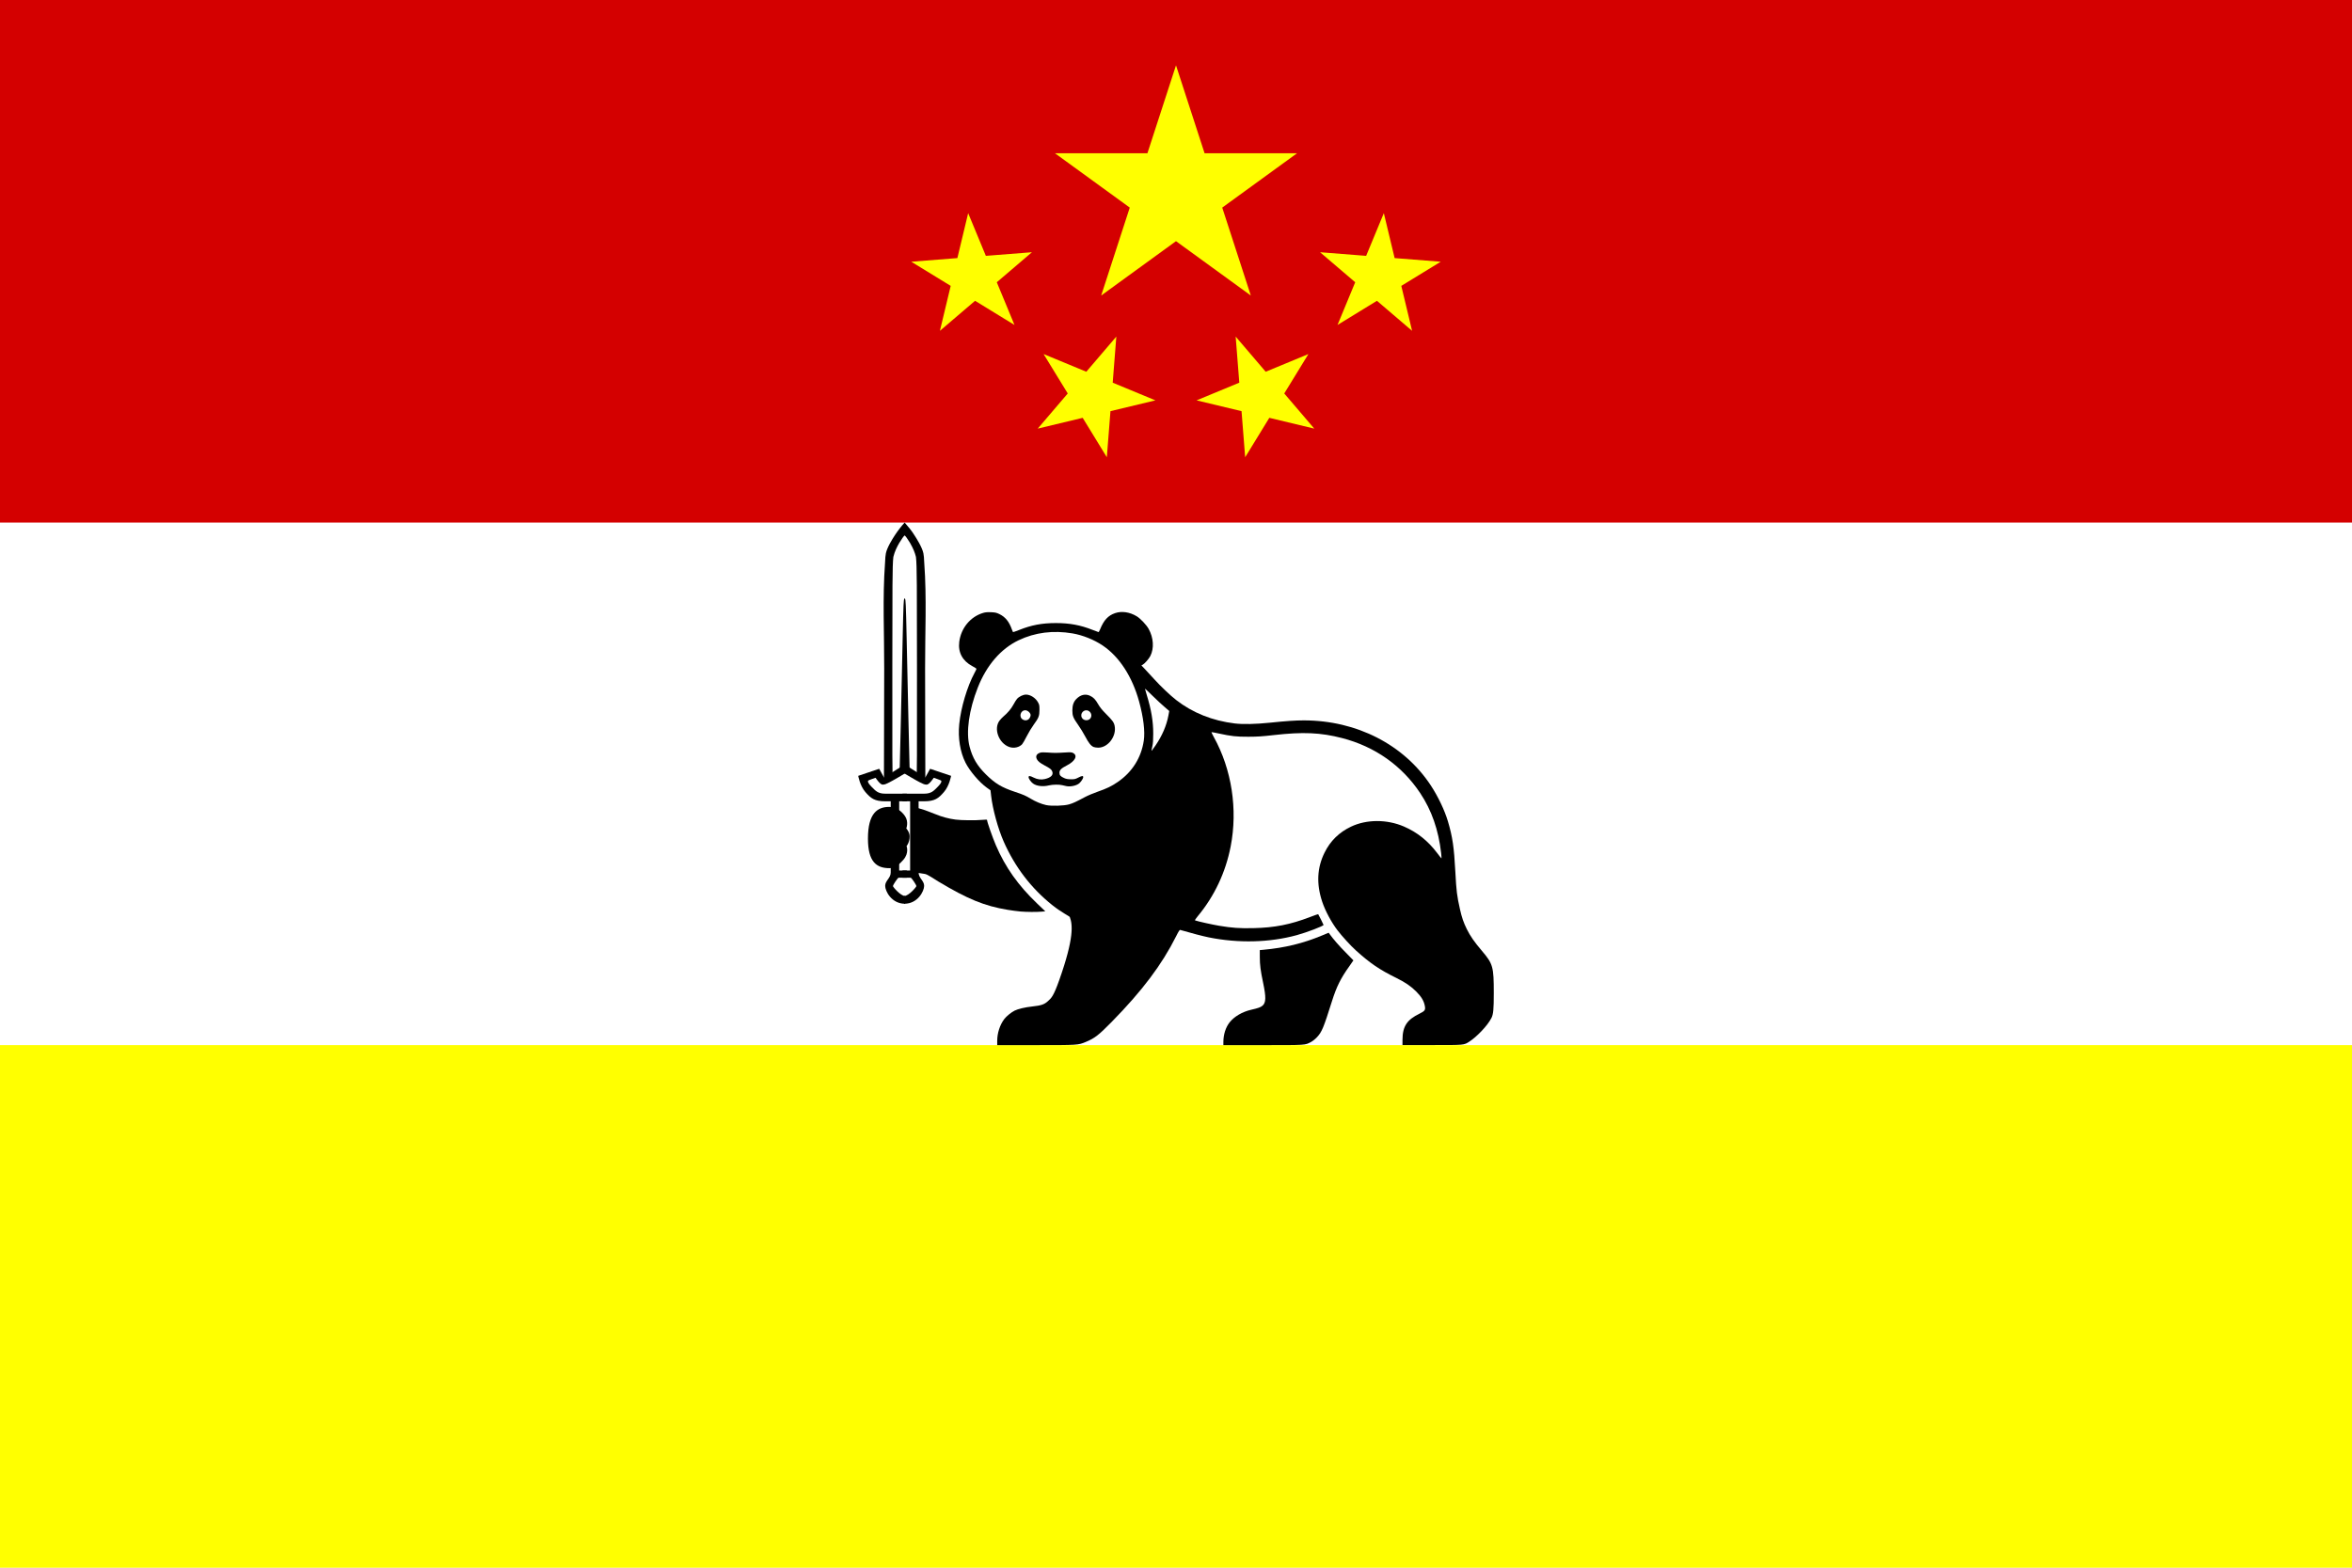
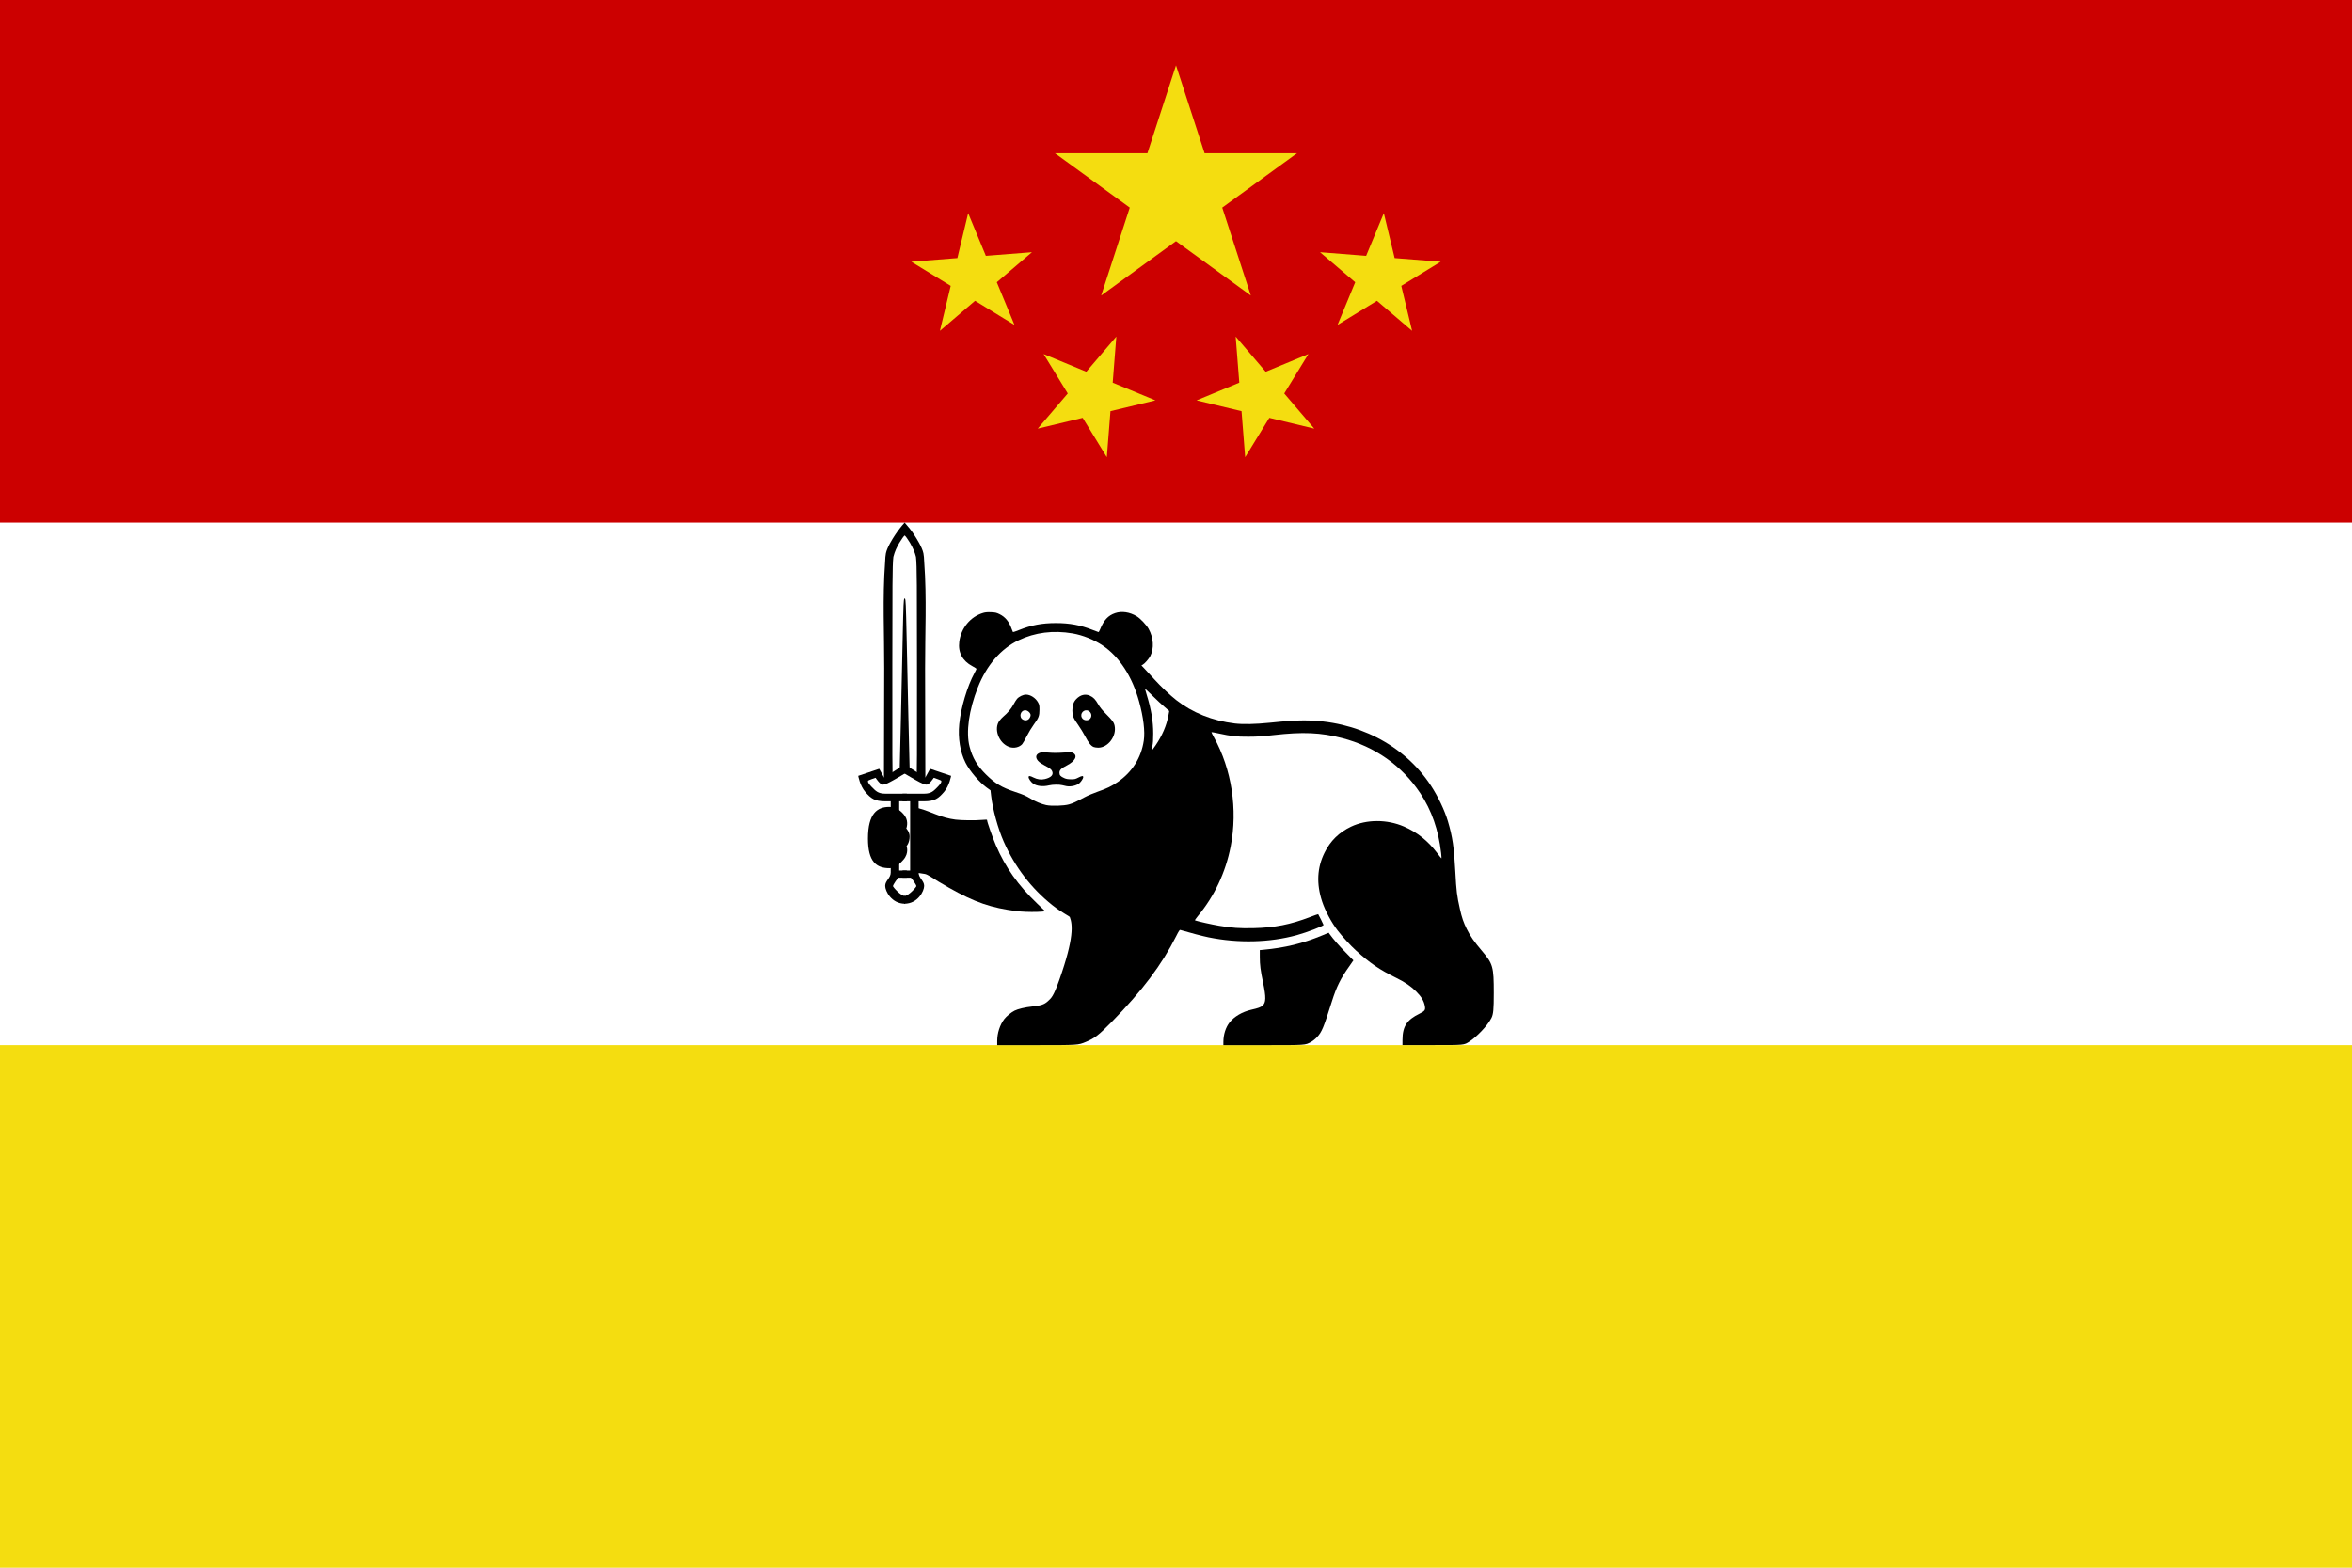
<svg xmlns="http://www.w3.org/2000/svg" xmlns:xlink="http://www.w3.org/1999/xlink" xml:space="preserve" id="flag_of_iran" width="900" height="600" data-name="Flag of Iran" version="1.1" viewBox="0 0 900 600">
  <defs id="defs1">
	

		
		
		
		
		
	
			
			
			
			
			
			
			
			
			
			
			
			
			
			
			
			
			
			
			
			
		
			
			
			
			
			
			
			
			
			
			
			
			
			
			
			
			
			
			
			
			
		
			
			
			
			
			
			
			
			
			
			
			
			
			
			
			
			
			
			
			
			
		
			
			
			
			
			
			
			
			
			
			
			
			
			
			
			
			
			
			
			
			
		
	
	
	
	
	
	
	
	
	
	
	
	
	
	
	
	
	
	
	
	
</defs>
-   <path id="green_band" d="M 0,0 H 900 V 600 H 0 Z" style="display:inline;fill:#ffff00;fill-opacity:1;stroke-width:0.926" />
+   <path id="green_band" d="M 0,0 H 900 V 600 H 0 Z" style="display:inline;fill:#f4dd10;fill-opacity:1;stroke-width:0.926" />
  <path id="white_band" d="M 0,0 H 900 V 400 H 0 Z" style="display:inline;fill:#ffffff;fill-opacity:1;stroke-width:0.926" />
-   <path id="red_band" d="M 0,0 H 900 V 200 H 0 Z" style="fill:#d40000;fill-opacity:1;stroke-width:0.926" />
-   <g id="g1" transform="matrix(0.2045518,0,0,0.2045518,224.8438,99.15003)" style="display:inline;fill:#ffff00;fill-opacity:1;stroke:none;stroke-width:11.882;stroke-linecap:square;stroke-linejoin:miter;stroke-dasharray:none;stroke-opacity:1">
-     <path id="polygon2557" style="fill:#ffff00;fill-opacity:1;stroke:none;stroke-width:11.882;stroke-linecap:square;stroke-linejoin:miter;stroke-dasharray:none;stroke-opacity:1" d="m 989.109,145.061 -56.17,65.779 -79.91,-33.1 45.191,73.74 -56.17,65.779 84.1,-20.199 45.189,73.75 6.791,-86.23 84.109,-20.189 -79.91,-33.102 z" />
-     <path id="polygon2577" style="fill:#ffff00;fill-opacity:1;stroke:none;stroke-width:11.882;stroke-linecap:square;stroke-linejoin:miter;stroke-dasharray:none;stroke-opacity:1" d="m 1212.35,145.061 6.781,86.229 -79.91,33.102 84.109,20.189 6.789,86.23 45.191,-73.75 84.1,20.199 -56.17,-65.779 45.189,-73.74 -79.91,33.1 z" />
-     <path id="polygon2597" style="fill:#ffff00;fill-opacity:1;stroke:none;stroke-width:11.882;stroke-linecap:square;stroke-linejoin:miter;stroke-dasharray:none;stroke-opacity:1" d="M 1489.529,-85.91 1456.43,-6 l -86.23,-6.791 65.772,56.182 -33.102,79.908 73.75,-45.199 65.772,56.18 -20.191,-84.109 73.75,-45.189 -86.228,-6.791 z" />
-     <path id="polygon2617" style="fill:#ffff00;fill-opacity:1;stroke:none;stroke-width:11.882;stroke-linecap:square;stroke-linejoin:miter;stroke-dasharray:none;stroke-opacity:1" d="m 711.93,-85.91 -20.189,84.1 -86.23,6.791 73.75,45.189 -20.189,84.109 65.77,-56.18 73.75,45.199 -33.1,-79.908 65.77,-56.182 L 745.029,-6 Z" />
-     <path id="polygon3189" style="display:inline;fill:#ffff00;fill-opacity:1;stroke:none;stroke-width:11.882;stroke-linecap:square;stroke-linejoin:miter;stroke-dasharray:none;stroke-opacity:1" d="m 1100.73,-362.5 -53.461,164.52 H 874.279 L 1014.24,-96.301 960.779,68.221 1100.73,-33.461 1240.68,68.221 1187.221,-96.301 1327.18,-197.98 h -172.99 z" />
+   <path id="red_band" d="M 0,0 H 900 V 200 H 0 Z" style="fill:#cc0000;fill-opacity:1;stroke-width:0.926" />
+   <g id="g1" transform="matrix(0.2045518,0,0,0.2045518,224.8438,99.15003)" style="display:inline;fill:#f4dd10;fill-opacity:1;stroke:none;stroke-width:11.882;stroke-linecap:square;stroke-linejoin:miter;stroke-dasharray:none;stroke-opacity:1">
+     <path id="polygon2557" style="fill:#f4dd10;fill-opacity:1;stroke:none;stroke-width:11.882;stroke-linecap:square;stroke-linejoin:miter;stroke-dasharray:none;stroke-opacity:1" d="m 989.109,145.061 -56.17,65.779 -79.91,-33.1 45.191,73.74 -56.17,65.779 84.1,-20.199 45.189,73.75 6.791,-86.23 84.109,-20.189 -79.91,-33.102 z" />
+     <path id="polygon2577" style="fill:#f4dd10;fill-opacity:1;stroke:none;stroke-width:11.882;stroke-linecap:square;stroke-linejoin:miter;stroke-dasharray:none;stroke-opacity:1" d="m 1212.35,145.061 6.781,86.229 -79.91,33.102 84.109,20.189 6.789,86.23 45.191,-73.75 84.1,20.199 -56.17,-65.779 45.189,-73.74 -79.91,33.1 z" />
+     <path id="polygon2597" style="fill:#f4dd10;fill-opacity:1;stroke:none;stroke-width:11.882;stroke-linecap:square;stroke-linejoin:miter;stroke-dasharray:none;stroke-opacity:1" d="M 1489.529,-85.91 1456.43,-6 l -86.23,-6.791 65.772,56.182 -33.102,79.908 73.75,-45.199 65.772,56.18 -20.191,-84.109 73.75,-45.189 -86.228,-6.791 z" />
+     <path id="polygon2617" style="fill:#f4dd10;fill-opacity:1;stroke:none;stroke-width:11.882;stroke-linecap:square;stroke-linejoin:miter;stroke-dasharray:none;stroke-opacity:1" d="m 711.93,-85.91 -20.189,84.1 -86.23,6.791 73.75,45.189 -20.189,84.109 65.77,-56.18 73.75,45.199 -33.1,-79.908 65.77,-56.182 L 745.029,-6 Z" />
+     <path id="polygon3189" style="display:inline;fill:#f4dd10;fill-opacity:1;stroke:none;stroke-width:11.882;stroke-linecap:square;stroke-linejoin:miter;stroke-dasharray:none;stroke-opacity:1" d="m 1100.73,-362.5 -53.461,164.52 H 874.279 L 1014.24,-96.301 960.779,68.221 1100.73,-33.461 1240.68,68.221 1187.221,-96.301 1327.18,-197.98 h -172.99 z" />
  </g>
  <g id="g15" transform="matrix(0.5077563,0,0,0.5077563,-317.1589,122.0786)">
    <g id="g13" transform="translate(186.083,36.62742)">
      <path d="m 1120.285,116.836 c -2.675,2.96 -5.107,6.124 -7.303,9.459 -1.944,2.937 -5.937,9.351 -6.829,13.741 v 0.002 0.002 0.002 0.002 0.035 c -0.29,1.443 -0.498,3.48 -0.639,7.293 -1.921,25.861 -0.56,53.453 -0.619,79.4 l -0.189,82.67 c -0.166,-0.126 15.55,-5.139 15.55,-5.139 0,0 15.807,5.013 15.638,5.14 l -0.188,-82.672 c -0.059,-25.947 1.3,-53.54 -0.621,-79.4 -0.14,-3.789 -0.35,-5.816 -0.637,-7.258 -0.01,-0.023 -0.01,-0.047 -0.01,-0.07 v -0.002 0 0 -0.002 -0.002 0 -0.002 -0.002 -0.002 c -10e-5,-0.001 0,-0.003 0,-0.004 -0.936,-4.6 -5.402,-11.593 -6.819,-13.733 -2.106,-3.402 -4.677,-6.461 -7.303,-9.459 l -0.01,0.004 v -0.004 l -0.01,0.006 z m 0.017,9.688 c 0.571,0.303 2.401,2.894 4.01,5.562 2.532,4.413 3.647,7.242 4.508,10.65 0.806,6.568 0.699,23.599 0.771,82.414 0.083,66.759 0.016,83.702 -0.398,83.709 -6e-4,0 0,10e-6 0,0 -3.318,-0.183 -9.004,-6.96 -9.004,-6.96 0,0 -6.464,6.96 -8.768,6.96 -0.414,-0.012 -0.483,-16.961 -0.4,-83.709 0.073,-58.815 -0.035,-75.846 0.771,-82.414 1.075,-4.257 2.565,-7.263 4.508,-10.65 1.71,-2.836 3.482,-5.283 4.008,-5.562 z" style="fill:#000000" id="path1-3" />
      <g id="g12" style="fill:#000000">
        <path style="fill:#000000;stroke:none;stroke-width:5;stroke-linecap:square;stroke-dasharray:none;paint-order:fill markers stroke" d="m 1109.804,324.65 v 55.975 c 0,4.25 -4.179,6.125 -4.179,10.062 0,3.938 4.812,13.469 14.906,13.469 1.281,-2.109 0.719,-4.781 0,-5.875 -3.266,0 -9.018,-6.732 -9.031,-7.406 -0.019,-0.987 3.672,-6.344 4.25,-6.344 h 6.156 v -5.438 h -5.719 v -54.753 z" id="path12" />
        <path style="fill:#000000;stroke:none;stroke-width:5;stroke-linecap:square;stroke-dasharray:none;paint-order:fill markers stroke" d="M 1120.31,299.188 1104.75,309 l -3.625,-6.562 -15.812,5.312 c 0,0 1.25,7.438 5.375,12.188 4.125,4.75 6.812,7 15.125,7 h 16.125 v -5.75 H 1105.5 c -5.438,0 -7.25,-2.312 -10.125,-5.188 -2.875,-2.875 -2.914,-4.034 -2.621,-4.54 0.292,-0.507 5.637,-2.255 5.637,-2.255 0,0 3.326,5.176 5.32,5.176 1.994,0 3.055,-0.79 5.441,-1.917 2.386,-1.127 11.967,-6.891 11.967,-6.891 z" id="path8" />
      </g>
      <use x="0" y="0" xlink:href="#g12" id="use12" transform="matrix(-1,0,0,1,2240.621,0)" />
      <path d="m 1124.082,304.996 -0.094,-4.822 c -0.052,-1.557 -0.441,-16.546 -0.863,-35.943 -0.384,-17.653 -0.914,-41.907 -1.238,-56.717 -0.032,-1.463 -0.062,-2.834 -0.09,-4.098 -0.277,-12.651 -0.456,-19.892 -0.646,-24.021 -0.168,-3.647 -0.344,-4.868 -0.6,-5.24 -0.139,-0.248 -0.369,-0.209 -0.486,0 -0.256,0.372 -0.432,1.593 -0.6,5.24 -0.19,4.13 -0.369,11.371 -0.646,24.021 -0.028,1.263 -0.058,2.634 -0.09,4.098 -0.324,14.81 -0.854,39.063 -1.238,56.717 -0.422,19.398 -0.811,34.386 -0.863,35.943 l -0.094,4.822" style="fill:#000000" id="path1-2" />
    </g>
    <g id="g14">
      <path style="fill:#000000" d="m 1681.563,543.379 c 0.018,-10.544 3.757,-15.252 12.557,-19.6 4.417,-2.183 4.898,-2.874 4.257,-6.119 -0.733,-3.706 -2.56,-6.761 -6.332,-10.584 -3.946,-4 -8.389,-7.055 -14.953,-10.284 -12.881,-6.336 -19.883,-11.097 -30.712,-20.885 -3.775,-3.412 -10.287,-10.531 -13.708,-14.984 -4.682,-6.096 -9.392,-14.912 -11.677,-21.856 -4.396,-13.362 -3.795,-25.441 1.831,-36.794 4.405,-8.889 10.934,-15.3 19.962,-19.601 11.729,-5.588 27.05,-5.621 39.887,-0.086 9.931,4.281 18.183,10.865 25.01,19.952 1.623,2.161 3.068,3.975 3.211,4.032 0.143,0.057 0.046,-1.766 -0.214,-4.052 -1.98,-17.36 -7.148,-32.173 -15.728,-45.078 -13.811,-20.772 -34.178,-35.132 -58.903,-41.528 -16.171,-4.183 -29.504,-4.766 -51.531,-2.252 -8.708,0.994 -12.222,1.223 -19.064,1.242 -9.149,0.026 -12.846,-0.382 -22.437,-2.471 -2.903,-0.633 -5.351,-1.078 -5.438,-0.991 -0.088,0.088 0.734,1.773 1.825,3.745 13.479,24.346 18.106,54.408 12.678,82.364 -3.812,19.631 -12.272,37.568 -24.841,52.668 -1.643,1.974 -2.29,3.014 -1.95,3.133 2.29,0.801 12.778,3.136 18.048,4.016 9.87,1.65 15.406,2.032 26.055,1.799 15.777,-0.345 27.695,-2.691 42.492,-8.364 3.309,-1.269 6.074,-2.241 6.143,-2.16 0.302,0.352 4.044,7.853 4.044,8.107 0,0.823 -12.544,5.617 -20.162,7.705 -20.492,5.616 -44.071,6.204 -66.471,1.656 -4.402,-0.894 -13.827,-3.357 -21.343,-5.579 -0.507,-0.15 -1.175,0.866 -3.128,4.764 -10.75,21.453 -25.543,41.112 -48.64,64.637 -9.746,9.927 -12.76,12.255 -19.459,15.027 -5.778,2.392 -5.778,2.392 -37.731,2.392 h -28.993 v -3.261 c 0,-5.814 2.011,-12.013 5.318,-16.393 1.531,-2.027 5.194,-5.022 7.718,-6.31 2.574,-1.313 8.03,-2.598 13.517,-3.182 6.572,-0.7 8.951,-1.52 11.7,-4.032 2.496,-2.281 4.1,-3.422 8.554,-16.007 11.187,-31.606 10.046,-41.711 7.9,-47.353 -0.246,-0.647 -6.324,-3.491 -13.148,-8.942 -15.957,-12.746 -28.203,-28.757 -36.676,-47.95 -4.298,-9.735 -8.328,-24.441 -9.48,-34.591 l -0.46,-4.053 -2.83,-2.024 c -5.536,-3.959 -12.827,-12.507 -15.987,-18.744 -4.046,-7.985 -5.794,-18.678 -4.753,-29.082 1.238,-12.376 6.067,-28.573 11.503,-38.587 0.82,-1.51 1.491,-2.914 1.491,-3.119 0,-0.205 -1.395,-1.114 -3.101,-2.02 -7.433,-3.948 -10.885,-10.36 -9.873,-18.34 1.32,-10.412 8.46,-19.024 18.095,-21.825 1.643,-0.478 3.191,-0.607 5.894,-0.491 3.171,0.135 4.013,0.324 6.245,1.399 4.462,2.149 7.348,5.697 9.429,11.589 0.352,0.997 0.723,1.896 0.825,1.997 0.102,0.102 2.144,-0.602 4.539,-1.565 9.285,-3.732 17.328,-5.251 27.81,-5.251 10.361,0 18.524,1.524 27.712,5.174 2.269,0.901 4.263,1.64 4.431,1.642 0.168,0.002 0.695,-0.955 1.171,-2.125 2.809,-6.912 6.034,-10.386 11.312,-12.184 4.978,-1.696 10.957,-0.824 16.256,2.371 2.784,1.679 7.318,6.466 8.999,9.502 3.719,6.716 4.216,14.655 1.279,20.451 -1.094,2.159 -4.245,5.766 -5.731,6.561 l -0.995,0.532 2.575,2.707 c 1.416,1.489 4.713,5.064 7.327,7.943 4.718,5.199 11.832,11.942 16.219,15.373 12.348,9.657 27.44,15.705 44.229,17.724 6.163,0.741 15.693,0.541 26.308,-0.553 12.432,-1.281 19.413,-1.758 25.736,-1.757 39.796,0.001 75.484,18.286 95.697,49.031 5.459,8.304 10.409,18.684 12.889,27.027 3.486,11.731 4.627,19.483 5.612,38.128 0.765,14.484 1.203,18.032 3.467,28.107 1.422,6.327 2.683,10.007 5.134,14.977 2.596,5.265 5.626,9.632 11.424,16.46 8.35,9.835 8.942,11.94 8.936,31.772 0,12.394 -0.343,16.009 -1.763,18.81 -3.107,6.127 -11.448,14.451 -16.463,17.693 -4.425,2.86 -3.551,2.723 -28.373,2.723 l -22.21,-1.5e-4 z M 1430.292,365.883 c 2.976,-0.864 5.096,-1.837 11.82,-5.43 2.202,-1.176 6.577,-3.03 9.723,-4.119 6.861,-2.376 10.45,-4.111 15.12,-7.31 10.932,-7.488 17.726,-18.27 19.653,-31.19 1.03,-6.904 -0.253,-17.561 -3.557,-29.563 -5.15,-18.706 -14.88,-33.681 -27.354,-42.098 -6.541,-4.414 -15.071,-7.841 -22.806,-9.164 -14.487,-2.477 -28.286,-0.727 -40.577,5.145 -13.446,6.423 -24.147,18.809 -30.785,35.632 -6.731,17.058 -9.044,33.7 -6.2,44.612 2.2,8.445 5.706,14.384 12.376,20.969 6.898,6.809 11.843,9.768 21.913,13.113 6.253,2.077 7.992,2.835 11.862,5.171 3.62,2.185 7.877,3.942 11.521,4.754 3.923,0.874 13.475,0.586 17.293,-0.522 z m 65.157,-44.404 c 5.045,-7.411 8.27,-14.922 9.735,-22.669 0.332,-1.753 0.603,-3.246 0.603,-3.317 0,-0.071 -1.501,-1.369 -3.336,-2.883 -1.835,-1.515 -5.953,-5.334 -9.151,-8.487 -3.198,-3.153 -5.814,-5.592 -5.814,-5.421 0,0.172 0.591,2.223 1.314,4.559 3.427,11.078 4.919,19.942 4.919,29.221 10e-5,4.874 -0.172,7.424 -0.638,9.462 -0.661,2.888 -0.746,3.502 -0.484,3.502 0.084,0 1.369,-1.785 2.854,-3.967 z" id="path1" />
      <path style="fill:#000000" d="m 1393.689,446.635 c -2.202,-0.184 -6.577,-0.762 -9.723,-1.285 -17.467,-2.905 -30.095,-8.067 -52.236,-21.354 -3.565,-2.139 -7.879,-5.24 -10.009,-5.66 -2.13,-0.421 -6.862,-1.004 -6.862,-1.004 l 0.514,-48.932 c 0,0 4.074,1.071 6.253,1.831 1.99,0.693 5.528,2.038 7.857,3.003 5.031,2.085 9.993,3.426 15.21,4.114 4.366,0.575 15.105,0.681 20.303,0.2 3.146,-0.291 3.527,-0.259 3.527,0.298 0,1.278 4.182,13.191 6.636,18.902 7.103,16.534 16.791,30.214 31.053,43.847 l 6.182,5.91 -2.776,0.236 c -3.937,0.335 -11.241,0.287 -15.93,-0.104 z" id="path6" />
      <path style="fill:#000000" d="m 1546.585,544.969 c 0.01,-5.619 1.717,-10.991 4.713,-14.801 3.435,-4.37 9.619,-7.977 16.255,-9.482 5.283,-1.198 7.162,-1.881 8.563,-3.111 2.614,-2.295 2.706,-6.299 0.396,-17.311 -1.928,-9.194 -2.462,-13.368 -2.47,-19.32 l -0.01,-5.212 2.574,-0.235 c 16.254,-1.487 29.87,-4.797 44.26,-10.762 l 5.083,-2.107 0.628,0.898 c 2.513,3.592 7.564,9.382 12.348,14.155 3.104,3.097 5.644,5.698 5.644,5.781 0,0.083 -1.379,2.077 -3.065,4.432 -6.518,9.105 -9.63,15.38 -13.13,26.478 -6.345,20.117 -7.582,23.082 -11.281,27.036 -1.276,1.364 -3.189,2.897 -4.444,3.561 -4.667,2.47 -3.346,2.384 -36.208,2.384 h -29.861 z" id="path7" />
      <g id="g11">
        <path style="fill:#000000" d="m 1428.385,352.146 c -0.944,-0.166 -2.402,-0.493 -3.241,-0.727 -2.128,-0.592 -7.187,-0.522 -9.913,0.136 -4.651,1.123 -9.312,0.595 -12.069,-1.369 -1.558,-1.109 -3.373,-3.682 -3.373,-4.781 0,-1.235 0.975,-1.164 3.809,0.276 2.753,1.399 5.621,1.777 8.443,1.112 4.71,-1.109 6.649,-3.162 5.526,-5.85 -0.617,-1.477 -1.56,-2.204 -5.768,-4.448 -3.336,-1.779 -4.927,-3.064 -5.753,-4.645 -1.16,-2.221 -0.287,-4.019 2.377,-4.899 1.036,-0.342 2.581,-0.386 5.642,-0.16 5.114,0.377 6.619,0.376 12.995,-0.01 4.306,-0.261 5.133,-0.215 6.212,0.343 3.753,1.941 1.68,6.156 -4.62,9.392 -4.298,2.208 -5.606,3.496 -5.606,5.521 0,1.877 0.819,2.791 3.627,4.044 1.431,0.638 2.666,0.856 4.986,0.877 2.762,0.025 3.335,-0.102 5.487,-1.211 2.912,-1.502 3.821,-1.583 3.821,-0.343 0,0.905 -1.556,3.321 -2.913,4.523 -2.021,1.789 -6.401,2.794 -9.669,2.218 z" id="path9" />
        <path style="fill:#000000" d="m 1448.75,322.615 c -1.993,-0.868 -3.71,-3.03 -6.264,-7.888 -1.348,-2.564 -3.775,-6.53 -5.393,-8.814 -3.678,-5.19 -4.324,-6.804 -4.317,-10.779 0.01,-3.955 0.893,-6.537 2.978,-8.677 3.111,-3.194 6.754,-4.08 10.231,-2.488 2.673,1.224 4.162,2.765 6.315,6.54 1.246,2.185 2.892,4.226 5.572,6.913 5.177,5.19 6.204,6.594 6.754,9.238 1.612,7.752 -4.98,16.532 -12.376,16.484 -1.277,-0.008 -2.852,-0.246 -3.5,-0.528 z m -2.54,-21.379 c 1.572,-1.827 0.925,-4.725 -1.309,-5.868 -3.253,-1.663 -6.714,2.026 -4.926,5.251 1.203,2.171 4.609,2.507 6.235,0.616 z" id="path10" />
        <path style="fill:#000000" d="m 1385.185,322.608 c -7.901,-2.818 -11.917,-13.8 -7.272,-19.885 0.729,-0.955 1.96,-2.269 2.735,-2.921 3.37,-2.832 6.056,-6 7.656,-9.028 0.919,-1.739 2.17,-3.731 2.781,-4.427 1.548,-1.763 4.629,-3.225 6.776,-3.215 3.332,0.016 7.186,2.506 9.03,5.833 0.99,1.786 1.095,2.322 1.095,5.597 0,4.631 -0.556,6.085 -4.261,11.141 -1.58,2.156 -3.957,6.078 -5.281,8.717 -1.325,2.638 -2.855,5.327 -3.4,5.975 -2.113,2.511 -6.354,3.463 -9.858,2.212 z m 13.951,-20.452 c 1.134,-0.517 2.178,-2.238 2.178,-3.591 0,-1.598 -2.231,-3.621 -3.995,-3.621 -3.723,0 -5.077,5.259 -1.81,7.031 1.252,0.679 2.406,0.737 3.627,0.181 z" id="path11" />
      </g>
      <path style="fill:#000000;stroke:none;stroke-width:5;stroke-linecap:square;stroke-dasharray:none;paint-order:fill markers stroke" d="m 1294.818,367.781 c -9.017,0 -16.088,4.865 -16.088,23.901 0,17.554 6.471,22.287 16.213,22.287 4.293,0 7.807,-3.233 10.508,-6.352 4.495,-5.192 2.367,-10.273 2.367,-10.273 0,0 2.312,-2.582 2.312,-7.312 0,-3.414 -2.5,-6 -2.5,-6 0,0 1.959,-4.925 -0.941,-9.25 -2.509,-3.743 -6.764,-7 -11.872,-7 z" id="path13" />
    </g>
  </g>
</svg>
